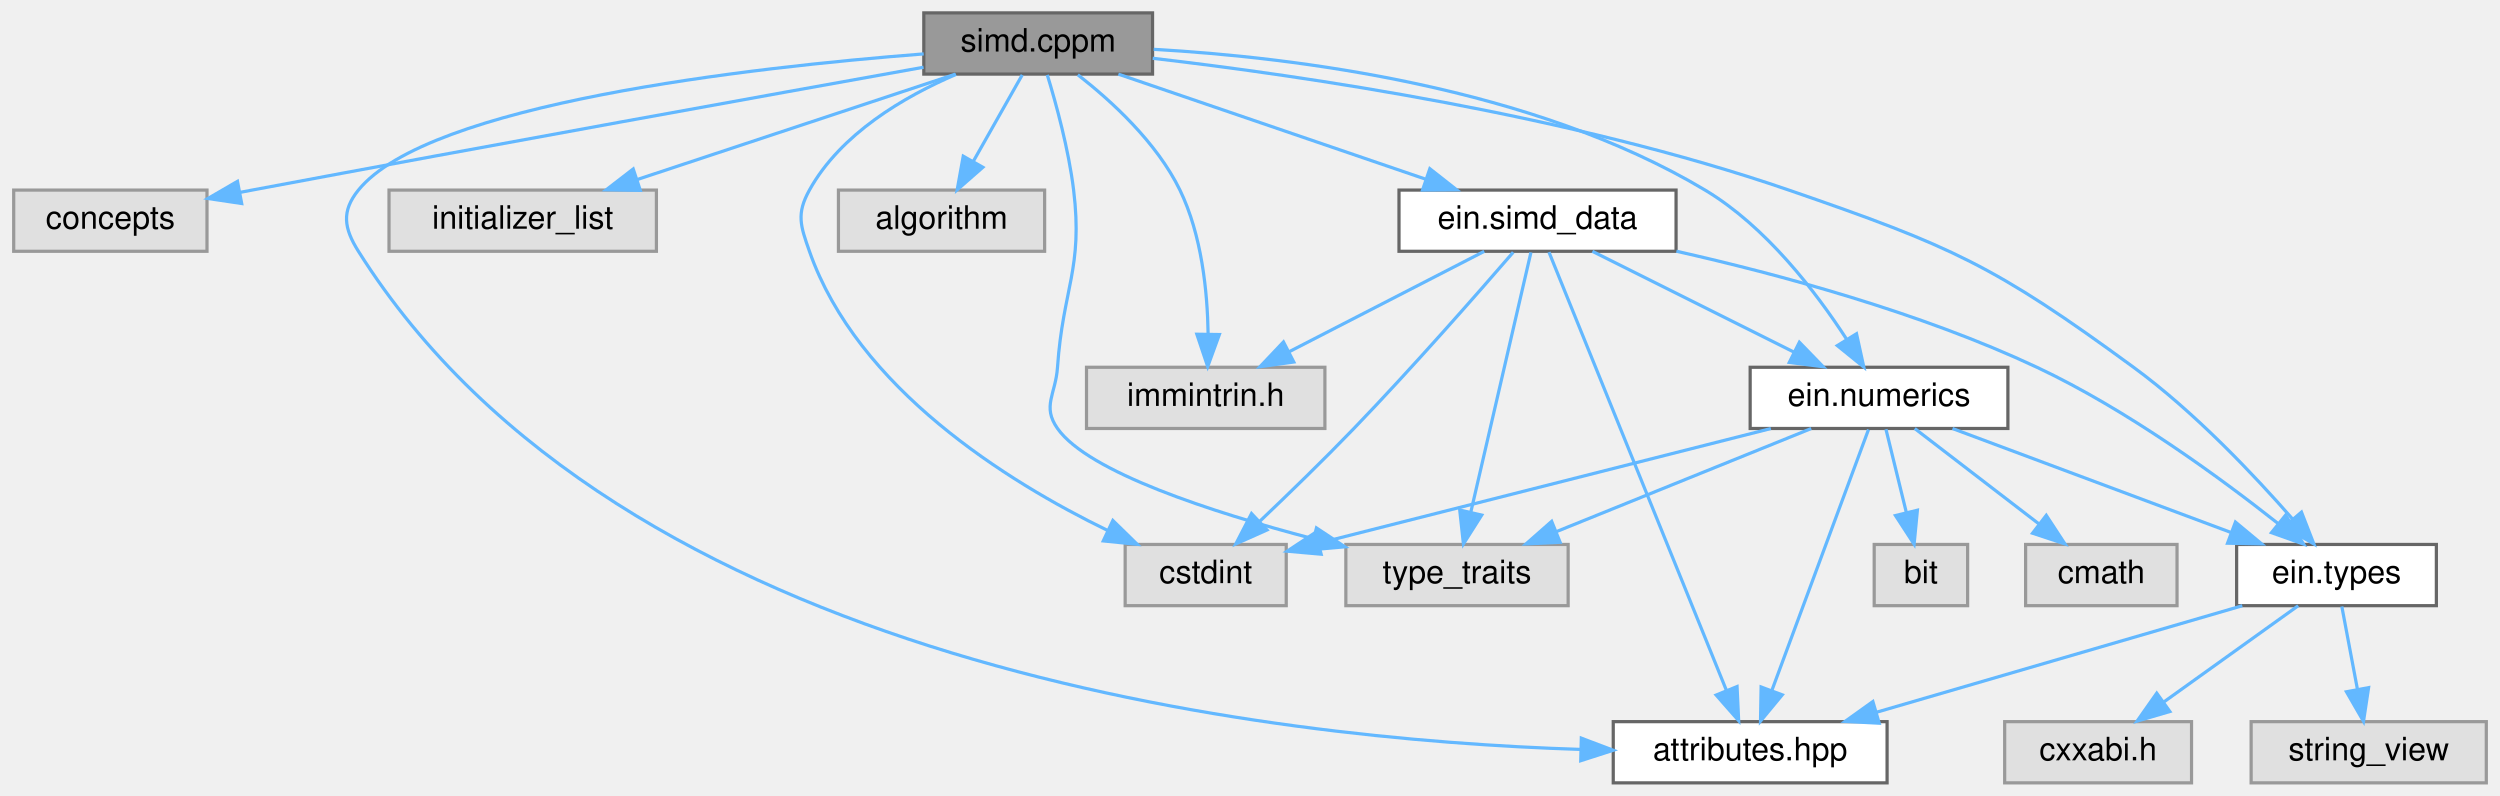
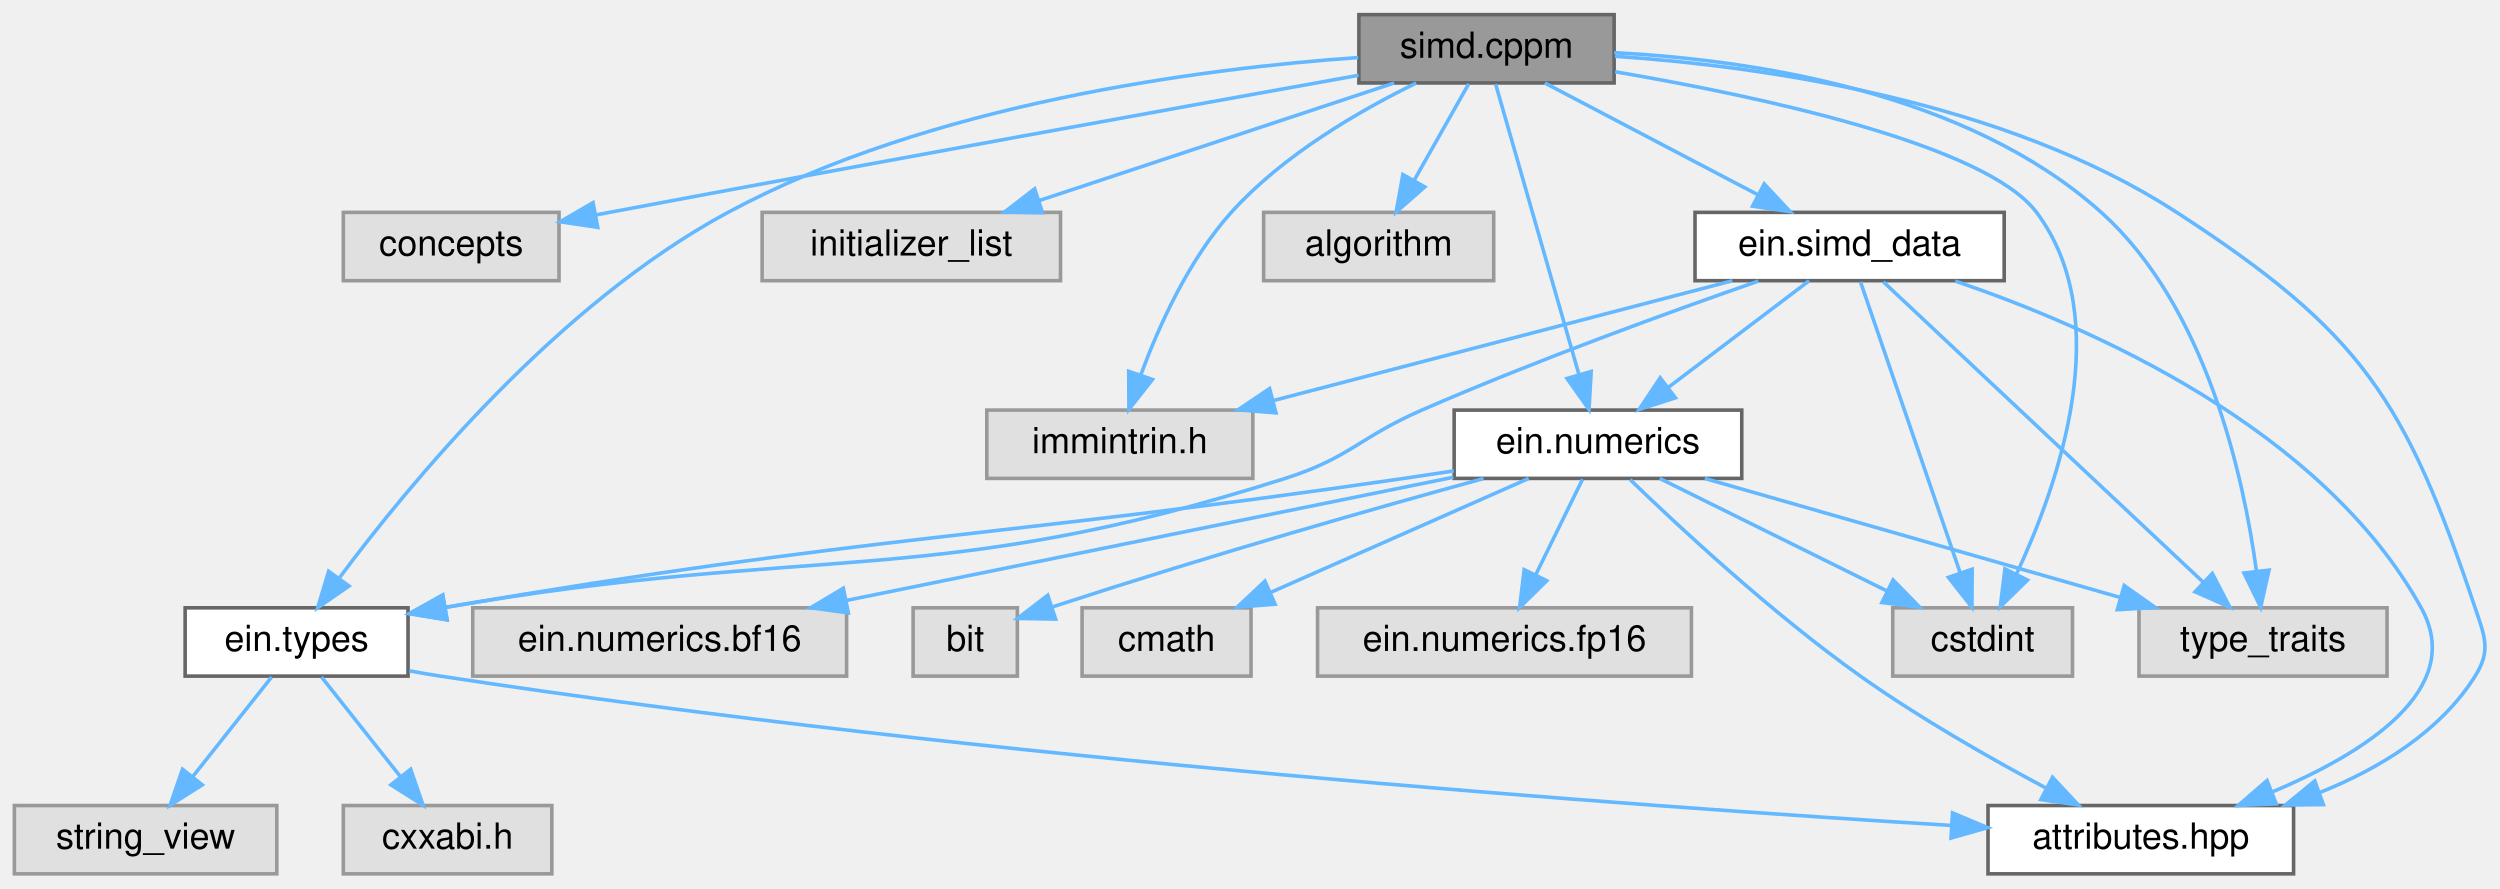
- <svg xmlns="http://www.w3.org/2000/svg" xmlns:xlink="http://www.w3.org/1999/xlink" width="776pt" height="247pt" viewBox="0.00 0.00 775.50 247.00">
+ <svg xmlns="http://www.w3.org/2000/svg" xmlns:xlink="http://www.w3.org/1999/xlink" width="695pt" height="247pt" viewBox="0.00 0.00 695.42 247.00">
  <g id="graph0" class="graph" transform="scale(1 1) rotate(0) translate(4 243)">
    <g id="Node000001" class="node">
      <g id="a_Node000001">
        <a xlink:title=" ">
-           <polygon fill="#999999" stroke="#666666" points="353.5,-239 282.5,-239 282.5,-220 353.5,-220 353.5,-239" />
-           <text text-anchor="middle" x="318" y="-227" font-family="Helvetica,sans-Serif" font-size="10.00">simd.cppm</text>
+           <polygon fill="#999999" stroke="#666666" points="445,-239 374,-239 374,-220 445,-220 445,-239" />
+           <text text-anchor="middle" x="409.5" y="-227" font-family="Helvetica,sans-Serif" font-size="10.00">simd.cppm</text>
        </a>
      </g>
    </g>
    <g id="Node000002" class="node">
      <g id="a_Node000002">
        <a xlink:title=" ">
-           <polygon fill="#e0e0e0" stroke="#999999" points="60,-184 0,-184 0,-165 60,-165 60,-184" />
-           <text text-anchor="middle" x="30" y="-172" font-family="Helvetica,sans-Serif" font-size="10.00">concepts</text>
+           <polygon fill="#e0e0e0" stroke="#999999" points="151.5,-184 91.5,-184 91.5,-165 151.5,-165 151.5,-184" />
+           <text text-anchor="middle" x="121.5" y="-172" font-family="Helvetica,sans-Serif" font-size="10.00">concepts</text>
        </a>
      </g>
    </g>
    <g id="edge1_Node000001_Node000002" class="edge">
      <g id="a_edge1_Node000001_Node000002">
        <a xlink:title=" ">
-           <path fill="none" stroke="#63b8ff" d="M282.42,-222.13C234.89,-213.6 148.06,-197.91 74,-184 72.75,-183.77 71.49,-183.53 70.21,-183.28" />
-           <polygon fill="#63b8ff" stroke="#63b8ff" points="70.77,-179.83 60.29,-181.39 69.46,-186.71 70.77,-179.83" />
+           <path fill="none" stroke="#63b8ff" d="M373.92,-222.13C326.39,-213.6 239.56,-197.91 165.5,-184 164.25,-183.77 162.99,-183.53 161.71,-183.28" />
+           <polygon fill="#63b8ff" stroke="#63b8ff" points="162.27,-179.83 151.79,-181.39 160.96,-186.71 162.27,-179.83" />
        </a>
      </g>
    </g>
    <g id="Node000003" class="node">
      <g id="a_Node000003">
        <a xlink:title=" ">
-           <polygon fill="#e0e0e0" stroke="#999999" points="395,-74 345,-74 345,-55 395,-55 395,-74" />
-           <text text-anchor="middle" x="370" y="-62" font-family="Helvetica,sans-Serif" font-size="10.00">cstdint</text>
+           <polygon fill="#e0e0e0" stroke="#999999" points="572.5,-74 522.5,-74 522.5,-55 572.5,-55 572.5,-74" />
+           <text text-anchor="middle" x="547.5" y="-62" font-family="Helvetica,sans-Serif" font-size="10.00">cstdint</text>
        </a>
      </g>
    </g>
    <g id="edge2_Node000001_Node000003" class="edge">
      <g id="a_edge2_Node000001_Node000003">
        <a xlink:title=" ">
-           <path fill="none" stroke="#63b8ff" d="M292.49,-219.9C276.31,-212.96 256.65,-201.44 247,-184 242.91,-176.61 244.2,-172.97 247,-165 261.91,-122.49 308.21,-93.6 339.56,-78.34" />
-           <polygon fill="#63b8ff" stroke="#63b8ff" points="341.18,-81.44 348.75,-74.04 338.21,-75.1 341.18,-81.44" />
+           <path fill="none" stroke="#63b8ff" d="M445.28,-223.11C485.92,-216.18 548.43,-202.75 562.5,-184 584.71,-154.41 568.68,-108.51 556.92,-83.4" />
+           <polygon fill="#63b8ff" stroke="#63b8ff" points="559.99,-81.71 552.41,-74.31 553.71,-84.82 559.99,-81.71" />
        </a>
      </g>
    </g>
    <g id="Node000004" class="node">
      <g id="a_Node000004">
        <a xlink:title=" ">
-           <polygon fill="#e0e0e0" stroke="#999999" points="199.5,-184 116.5,-184 116.5,-165 199.5,-165 199.5,-184" />
-           <text text-anchor="middle" x="158" y="-172" font-family="Helvetica,sans-Serif" font-size="10.00">initializer_list</text>
+           <polygon fill="#e0e0e0" stroke="#999999" points="291,-184 208,-184 208,-165 291,-165 291,-184" />
+           <text text-anchor="middle" x="249.5" y="-172" font-family="Helvetica,sans-Serif" font-size="10.00">initializer_list</text>
        </a>
      </g>
    </g>
    <g id="edge3_Node000001_Node000004" class="edge">
      <g id="a_edge3_Node000001_Node000004">
        <a xlink:title=" ">
-           <path fill="none" stroke="#63b8ff" d="M292.29,-219.98C265.55,-211.13 223.47,-197.19 193.55,-187.28" />
-           <polygon fill="#63b8ff" stroke="#63b8ff" points="194.5,-183.9 183.91,-184.08 192.3,-190.55 194.5,-183.9" />
+           <path fill="none" stroke="#63b8ff" d="M383.79,-219.98C357.05,-211.13 314.97,-197.19 285.05,-187.28" />
+           <polygon fill="#63b8ff" stroke="#63b8ff" points="286,-183.9 275.41,-184.08 283.8,-190.55 286,-183.9" />
        </a>
      </g>
    </g>
    <g id="Node000005" class="node">
      <g id="a_Node000005">
        <a xlink:title=" ">
-           <polygon fill="#e0e0e0" stroke="#999999" points="482.5,-74 413.5,-74 413.5,-55 482.5,-55 482.5,-74" />
-           <text text-anchor="middle" x="448" y="-62" font-family="Helvetica,sans-Serif" font-size="10.00">type_traits</text>
+           <polygon fill="#e0e0e0" stroke="#999999" points="660,-74 591,-74 591,-55 660,-55 660,-74" />
+           <text text-anchor="middle" x="625.5" y="-62" font-family="Helvetica,sans-Serif" font-size="10.00">type_traits</text>
        </a>
      </g>
    </g>
    <g id="edge4_Node000001_Node000005" class="edge">
      <g id="a_edge4_Node000001_Node000005">
        <a xlink:title=" ">
-           <path fill="none" stroke="#63b8ff" d="M320.83,-219.75C323.55,-210.86 327.46,-196.64 329,-184 331.97,-159.63 325.69,-153.49 324,-129 323.42,-120.58 319.14,-116.91 324,-110 333.5,-96.5 371.72,-84.07 403.25,-75.8" />
-           <polygon fill="#63b8ff" stroke="#63b8ff" points="404.38,-79.13 413.21,-73.27 402.65,-72.34 404.38,-79.13" />
+           <path fill="none" stroke="#63b8ff" d="M445.02,-228.42C483.04,-226.46 542.94,-217.7 580.5,-184 609.75,-157.76 620.09,-110.47 623.67,-84.26" />
+           <polygon fill="#63b8ff" stroke="#63b8ff" points="627.17,-84.49 624.85,-74.15 620.21,-83.67 627.17,-84.49" />
        </a>
      </g>
    </g>
    <g id="Node000006" class="node">
      <g id="a_Node000006">
        <a xlink:title=" ">
-           <polygon fill="#e0e0e0" stroke="#999999" points="320,-184 256,-184 256,-165 320,-165 320,-184" />
-           <text text-anchor="middle" x="288" y="-172" font-family="Helvetica,sans-Serif" font-size="10.00">algorithm</text>
+           <polygon fill="#e0e0e0" stroke="#999999" points="411.5,-184 347.5,-184 347.5,-165 411.5,-165 411.5,-184" />
+           <text text-anchor="middle" x="379.5" y="-172" font-family="Helvetica,sans-Serif" font-size="10.00">algorithm</text>
        </a>
      </g>
    </g>
    <g id="edge5_Node000001_Node000006" class="edge">
      <g id="a_edge5_Node000001_Node000006">
        <a xlink:title=" ">
-           <path fill="none" stroke="#63b8ff" d="M313.05,-219.75C308.94,-212.49 302.97,-201.95 297.9,-192.98" />
-           <polygon fill="#63b8ff" stroke="#63b8ff" points="300.83,-191.07 292.86,-184.09 294.74,-194.52 300.83,-191.07" />
+           <path fill="none" stroke="#63b8ff" d="M404.55,-219.75C400.44,-212.49 394.47,-201.95 389.4,-192.98" />
+           <polygon fill="#63b8ff" stroke="#63b8ff" points="392.33,-191.07 384.36,-184.09 386.24,-194.52 392.33,-191.07" />
        </a>
      </g>
    </g>
    <g id="Node000007" class="node">
      <g id="a_Node000007">
        <a xlink:title=" ">
-           <polygon fill="#e0e0e0" stroke="#999999" points="407,-129 333,-129 333,-110 407,-110 407,-129" />
-           <text text-anchor="middle" x="370" y="-117" font-family="Helvetica,sans-Serif" font-size="10.00">immintrin.h</text>
+           <polygon fill="#e0e0e0" stroke="#999999" points="344.5,-129 270.5,-129 270.5,-110 344.5,-110 344.5,-129" />
+           <text text-anchor="middle" x="307.5" y="-117" font-family="Helvetica,sans-Serif" font-size="10.00">immintrin.h</text>
        </a>
      </g>
    </g>
    <g id="edge6_Node000001_Node000007" class="edge">
      <g id="a_edge6_Node000001_Node000007">
        <a xlink:title=" ">
-           <path fill="none" stroke="#63b8ff" d="M330.31,-219.79C340.62,-211.76 354.78,-198.85 362,-184 368.76,-170.09 370.54,-152.53 370.75,-139.4" />
-           <polygon fill="#63b8ff" stroke="#63b8ff" points="374.24,-139.16 370.62,-129.21 367.25,-139.26 374.24,-139.16" />
+           <path fill="none" stroke="#63b8ff" d="M389.94,-219.97C374.38,-212.38 352.9,-200.01 338.5,-184 326.72,-170.9 318.4,-152.52 313.37,-138.9" />
+           <polygon fill="#63b8ff" stroke="#63b8ff" points="316.59,-137.51 310.03,-129.19 309.97,-139.78 316.59,-137.51" />
        </a>
      </g>
    </g>
    <g id="Node000008" class="node">
      <g id="a_Node000008">
        <a xlink:href="attributes_8hpp.html" target="_top" xlink:title="an opinionated subset of clang/gcc attributes">
-           <polygon fill="white" stroke="#666666" points="581.5,-19 496.5,-19 496.5,0 581.5,0 581.5,-19" />
-           <text text-anchor="middle" x="539" y="-7" font-family="Helvetica,sans-Serif" font-size="10.00">attributes.hpp</text>
+           <polygon fill="white" stroke="#666666" points="634,-19 549,-19 549,0 634,0 634,-19" />
+           <text text-anchor="middle" x="591.5" y="-7" font-family="Helvetica,sans-Serif" font-size="10.00">attributes.hpp</text>
        </a>
      </g>
    </g>
    <g id="edge7_Node000001_Node000008" class="edge">
      <g id="a_edge7_Node000001_Node000008">
        <a xlink:title=" ">
-           <path fill="none" stroke="#63b8ff" d="M282.47,-226.27C228.21,-222.04 128.7,-210.75 107,-184 101.68,-177.44 102.5,-172.15 107,-165 188.33,-35.71 390.21,-13.42 486.41,-10.38" />
-           <polygon fill="#63b8ff" stroke="#63b8ff" points="486.59,-13.88 496.49,-10.12 486.41,-6.88 486.59,-13.88" />
+           <path fill="none" stroke="#63b8ff" d="M445.24,-227.42C486.07,-224.64 553.44,-215.22 601.5,-184 652.86,-150.64 665.05,-132.07 684.5,-74 687.18,-65.99 689,-62.14 684.5,-55 674.77,-39.56 658.03,-29.35 641.41,-22.67" />
+           <polygon fill="#63b8ff" stroke="#63b8ff" points="642.29,-19.26 631.7,-19.13 639.89,-25.84 642.29,-19.26" />
        </a>
      </g>
    </g>
    <g id="Node000009" class="node">
      <g id="a_Node000009">
        <a xlink:href="simd__data_8cppm.html" target="_top" xlink:title=" ">
-           <polygon fill="white" stroke="#666666" points="516,-184 430,-184 430,-165 516,-165 516,-184" />
-           <text text-anchor="middle" x="473" y="-172" font-family="Helvetica,sans-Serif" font-size="10.00">ein.simd_data</text>
+           <polygon fill="white" stroke="#666666" points="553.5,-184 467.5,-184 467.5,-165 553.5,-165 553.5,-184" />
+           <text text-anchor="middle" x="510.5" y="-172" font-family="Helvetica,sans-Serif" font-size="10.00">ein.simd_data</text>
        </a>
      </g>
    </g>
    <g id="edge8_Node000001_Node000009" class="edge">
      <g id="a_edge8_Node000001_Node000009">
        <a xlink:title=" ">
-           <path fill="none" stroke="#63b8ff" d="M342.9,-219.98C368.7,-211.16 409.22,-197.31 438.18,-187.41" />
-           <polygon fill="#63b8ff" stroke="#63b8ff" points="439.57,-190.63 447.9,-184.08 437.31,-184.01 439.57,-190.63" />
+           <path fill="none" stroke="#63b8ff" d="M425.73,-219.98C441.68,-211.61 466.28,-198.7 484.88,-188.95" />
+           <polygon fill="#63b8ff" stroke="#63b8ff" points="486.75,-191.92 493.98,-184.17 483.5,-185.72 486.75,-191.92" />
        </a>
      </g>
    </g>
    <g id="Node000010" class="node">
      <g id="a_Node000010">
        <a xlink:href="types_8cppm.html" target="_top" xlink:title=" ">
-           <polygon fill="white" stroke="#666666" points="752,-74 690,-74 690,-55 752,-55 752,-74" />
-           <text text-anchor="middle" x="721" y="-62" font-family="Helvetica,sans-Serif" font-size="10.00">ein.types</text>
-         </a>
-       </g>
-     </g>
-     <g id="edge24_Node000001_Node000010" class="edge">
-       <g id="a_edge24_Node000001_Node000010">
-         <a xlink:title=" ">
-           <path fill="none" stroke="#63b8ff" d="M353.55,-224.91C399.96,-219.51 483.25,-207.34 551,-184 601.55,-166.58 614.86,-160.59 658,-129 676.88,-115.17 695.37,-95.62 707.38,-81.87" />
-           <polygon fill="#63b8ff" stroke="#63b8ff" points="710.13,-84.04 713.97,-74.16 704.81,-79.49 710.13,-84.04" />
+           <polygon fill="white" stroke="#666666" points="109.5,-74 47.5,-74 47.5,-55 109.5,-55 109.5,-74" />
+           <text text-anchor="middle" x="78.5" y="-62" font-family="Helvetica,sans-Serif" font-size="10.00">ein.types</text>
+         </a>
+       </g>
+     </g>
+     <g id="edge26_Node000001_Node000010" class="edge">
+       <g id="a_edge26_Node000001_Node000010">
+         <a xlink:title=" ">
+           <path fill="none" stroke="#63b8ff" d="M373.81,-227.07C330.08,-223.99 254.88,-214.33 198.5,-184 150.98,-158.44 109.7,-108.28 90.29,-82.18" />
+           <polygon fill="#63b8ff" stroke="#63b8ff" points="93.08,-80.06 84.37,-74.03 87.42,-84.17 93.08,-80.06" />
        </a>
      </g>
    </g>
    <g id="Node000013" class="node">
      <g id="a_Node000013">
        <a xlink:href="numerics_8cppm.html" target="_top" xlink:title=" ">
-           <polygon fill="white" stroke="#666666" points="619,-129 539,-129 539,-110 619,-110 619,-129" />
-           <text text-anchor="middle" x="579" y="-117" font-family="Helvetica,sans-Serif" font-size="10.00">ein.numerics</text>
-         </a>
-       </g>
-     </g>
-     <g id="edge25_Node000001_Node000013" class="edge">
-       <g id="a_edge25_Node000001_Node000013">
-         <a xlink:title=" ">
-           <path fill="none" stroke="#63b8ff" d="M353.85,-227.69C397.25,-225.22 471.21,-216.16 525,-184 543.95,-172.67 559.49,-152.29 568.96,-137.67" />
-           <polygon fill="#63b8ff" stroke="#63b8ff" points="572.01,-139.4 574.28,-129.05 566.05,-135.72 572.01,-139.4" />
+           <polygon fill="white" stroke="#666666" points="480.5,-129 400.5,-129 400.5,-110 480.5,-110 480.5,-129" />
+           <text text-anchor="middle" x="440.5" y="-117" font-family="Helvetica,sans-Serif" font-size="10.00">ein.numerics</text>
+         </a>
+       </g>
+     </g>
+     <g id="edge27_Node000001_Node000013" class="edge">
+       <g id="a_edge27_Node000001_Node000013">
+         <a xlink:title=" ">
+           <path fill="none" stroke="#63b8ff" d="M412.04,-219.66C417.08,-202.09 428.46,-162.45 435.2,-138.95" />
+           <polygon fill="#63b8ff" stroke="#63b8ff" points="438.62,-139.74 438.01,-129.16 431.89,-137.8 438.62,-139.74" />
        </a>
      </g>
    </g>
    <g id="edge9_Node000009_Node000003" class="edge">
      <g id="a_edge9_Node000009_Node000003">
        <a xlink:title=" ">
-           <path fill="none" stroke="#63b8ff" d="M465.45,-164.7C454.71,-152.27 434.29,-128.99 416,-110 406.56,-100.2 395.62,-89.59 386.78,-81.19" />
-           <polygon fill="#63b8ff" stroke="#63b8ff" points="389.03,-78.5 379.35,-74.18 384.22,-83.59 389.03,-78.5" />
+           <path fill="none" stroke="#63b8ff" d="M513.53,-164.66C519.57,-147.01 533.25,-107.09 541.29,-83.64" />
+           <polygon fill="#63b8ff" stroke="#63b8ff" points="544.6,-84.75 544.53,-74.16 537.98,-82.48 544.6,-84.75" />
        </a>
      </g>
    </g>
    <g id="edge10_Node000009_Node000005" class="edge">
      <g id="a_edge10_Node000009_Node000005">
        <a xlink:title=" ">
-           <path fill="none" stroke="#63b8ff" d="M470.95,-164.66C466.89,-147.09 457.71,-107.45 452.27,-83.95" />
-           <polygon fill="#63b8ff" stroke="#63b8ff" points="455.67,-83.11 450,-74.16 448.85,-84.69 455.67,-83.11" />
+           <path fill="none" stroke="#63b8ff" d="M519.91,-164.66C539.38,-146.38 584.31,-104.18 608.82,-81.17" />
+           <polygon fill="#63b8ff" stroke="#63b8ff" points="611.39,-83.56 616.28,-74.16 606.59,-78.45 611.39,-83.56" />
        </a>
      </g>
    </g>
    <g id="edge11_Node000009_Node000007" class="edge">
      <g id="a_edge11_Node000009_Node000007">
        <a xlink:title=" ">
-           <path fill="none" stroke="#63b8ff" d="M456.45,-164.98C440.11,-156.57 414.87,-143.59 395.87,-133.81" />
-           <polygon fill="#63b8ff" stroke="#63b8ff" points="397.34,-130.63 386.85,-129.17 394.14,-136.86 397.34,-130.63" />
+           <path fill="none" stroke="#63b8ff" d="M477.88,-164.98C443.21,-155.93 388.24,-141.58 350.15,-131.64" />
+           <polygon fill="#63b8ff" stroke="#63b8ff" points="350.93,-128.22 340.37,-129.08 349.16,-134.99 350.93,-128.22" />
        </a>
      </g>
    </g>
    <g id="edge12_Node000009_Node000008" class="edge">
      <g id="a_edge12_Node000009_Node000008">
        <a xlink:title=" ">
-           <path fill="none" stroke="#63b8ff" d="M476.55,-164.74C486.93,-139.09 517.43,-63.78 531.6,-28.78" />
-           <polygon fill="#63b8ff" stroke="#63b8ff" points="534.93,-29.89 535.43,-19.31 528.44,-27.26 534.93,-29.89" />
+           <path fill="none" stroke="#63b8ff" d="M539.89,-164.89C577.73,-152.04 641.89,-123.85 669.5,-74 682.05,-51.35 653.89,-33.63 627.97,-22.73" />
+           <polygon fill="#63b8ff" stroke="#63b8ff" points="629.19,-19.45 618.6,-19.03 626.61,-25.96 629.19,-19.45" />
        </a>
      </g>
    </g>
    <g id="edge13_Node000009_Node000010" class="edge">
      <g id="a_edge13_Node000009_Node000010">
        <a xlink:title=" ">
-           <path fill="none" stroke="#63b8ff" d="M516.1,-165.02C547.96,-157.83 591.89,-145.97 628,-129 655.98,-115.85 684.88,-94.72 702.88,-80.48" />
-           <polygon fill="#63b8ff" stroke="#63b8ff" points="705.2,-83.11 710.79,-74.11 700.81,-77.66 705.2,-83.11" />
+           <path fill="none" stroke="#63b8ff" d="M485.12,-164.89C460.81,-156.43 423.25,-142.83 391.5,-129 374.19,-121.46 371.49,-115.72 353.5,-110 255.85,-78.95 224.35,-92.12 119.91,-74.13" />
+           <polygon fill="#63b8ff" stroke="#63b8ff" points="120.37,-70.66 109.91,-72.35 119.14,-77.55 120.37,-70.66" />
        </a>
      </g>
    </g>
    <g id="edge17_Node000009_Node000013" class="edge">
      <g id="a_edge17_Node000009_Node000013">
        <a xlink:title=" ">
-           <path fill="none" stroke="#63b8ff" d="M490.03,-164.98C506.93,-156.54 533.06,-143.47 552.64,-133.68" />
-           <polygon fill="#63b8ff" stroke="#63b8ff" points="554.28,-136.77 561.66,-129.17 551.15,-130.51 554.28,-136.77" />
+           <path fill="none" stroke="#63b8ff" d="M499.25,-164.98C488.7,-157 472.7,-144.88 460.06,-135.31" />
+           <polygon fill="#63b8ff" stroke="#63b8ff" points="462.04,-132.42 451.95,-129.17 457.81,-138 462.04,-132.42" />
        </a>
      </g>
    </g>
    <g id="edge15_Node000010_Node000008" class="edge">
      <g id="a_edge15_Node000010_Node000008">
        <a xlink:title=" ">
-           <path fill="none" stroke="#63b8ff" d="M691.76,-54.98C660.94,-46.01 612.22,-31.82 578.11,-21.89" />
-           <polygon fill="#63b8ff" stroke="#63b8ff" points="579.05,-18.52 568.47,-19.08 577.09,-25.24 579.05,-18.52" />
+           <path fill="none" stroke="#63b8ff" d="M109.88,-56.47C112.79,-55.93 115.69,-55.43 118.5,-55 270.11,-31.84 451.02,-18.85 538.68,-13.47" />
+           <polygon fill="#63b8ff" stroke="#63b8ff" points="539.13,-16.95 548.9,-12.85 538.71,-9.96 539.13,-16.95" />
        </a>
      </g>
    </g>
    <g id="Node000011" class="node">
      <g id="a_Node000011">
        <a xlink:title=" ">
-           <polygon fill="#e0e0e0" stroke="#999999" points="767.5,-19 694.5,-19 694.5,0 767.5,0 767.5,-19" />
-           <text text-anchor="middle" x="731" y="-7" font-family="Helvetica,sans-Serif" font-size="10.00">string_view</text>
+           <polygon fill="#e0e0e0" stroke="#999999" points="73,-19 0,-19 0,0 73,0 73,-19" />
+           <text text-anchor="middle" x="36.5" y="-7" font-family="Helvetica,sans-Serif" font-size="10.00">string_view</text>
        </a>
      </g>
    </g>
    <g id="edge14_Node000010_Node000011" class="edge">
      <g id="a_edge14_Node000010_Node000011">
        <a xlink:title=" ">
-           <path fill="none" stroke="#63b8ff" d="M722.65,-54.75C723.96,-47.8 725.84,-37.85 727.48,-29.13" />
-           <polygon fill="#63b8ff" stroke="#63b8ff" points="730.96,-29.56 729.38,-19.09 724.09,-28.27 730.96,-29.56" />
+           <path fill="none" stroke="#63b8ff" d="M71.56,-54.75C65.63,-47.26 56.93,-36.28 49.68,-27.13" />
+           <polygon fill="#63b8ff" stroke="#63b8ff" points="52.26,-24.75 43.31,-19.09 46.77,-29.1 52.26,-24.75" />
        </a>
      </g>
    </g>
    <g id="Node000012" class="node">
      <g id="a_Node000012">
        <a xlink:title=" ">
-           <polygon fill="#e0e0e0" stroke="#999999" points="676,-19 618,-19 618,0 676,0 676,-19" />
-           <text text-anchor="middle" x="647" y="-7" font-family="Helvetica,sans-Serif" font-size="10.00">cxxabi.h</text>
+           <polygon fill="#e0e0e0" stroke="#999999" points="149.5,-19 91.5,-19 91.5,0 149.5,0 149.5,-19" />
+           <text text-anchor="middle" x="120.5" y="-7" font-family="Helvetica,sans-Serif" font-size="10.00">cxxabi.h</text>
        </a>
      </g>
    </g>
    <g id="edge16_Node000010_Node000012" class="edge">
      <g id="a_edge16_Node000010_Node000012">
        <a xlink:title=" ">
-           <path fill="none" stroke="#63b8ff" d="M709.11,-54.98C697.85,-46.92 680.71,-34.65 667.29,-25.03" />
-           <polygon fill="#63b8ff" stroke="#63b8ff" points="669.27,-22.15 659.11,-19.17 665.2,-27.84 669.27,-22.15" />
+           <path fill="none" stroke="#63b8ff" d="M85.44,-54.75C91.37,-47.26 100.07,-36.28 107.32,-27.13" />
+           <polygon fill="#63b8ff" stroke="#63b8ff" points="110.23,-29.1 113.69,-19.09 104.74,-24.75 110.23,-29.1" />
        </a>
      </g>
    </g>
    <g id="edge20_Node000013_Node000003" class="edge">
      <g id="a_edge20_Node000013_Node000003">
        <a xlink:title=" ">
-           <path fill="none" stroke="#63b8ff" d="M545.42,-109.98C506.97,-100.23 444.27,-84.33 405.16,-74.42" />
-           <polygon fill="#63b8ff" stroke="#63b8ff" points="405.83,-70.98 395.28,-71.91 404.11,-77.76 405.83,-70.98" />
+           <path fill="none" stroke="#63b8ff" d="M457.69,-109.98C474.75,-101.54 501.13,-88.47 520.9,-78.68" />
+           <polygon fill="#63b8ff" stroke="#63b8ff" points="522.59,-81.75 530,-74.17 519.48,-75.47 522.59,-81.75" />
        </a>
      </g>
    </g>
    <g id="edge21_Node000013_Node000005" class="edge">
      <g id="a_edge21_Node000013_Node000005">
        <a xlink:title=" ">
-           <path fill="none" stroke="#63b8ff" d="M557.95,-109.98C536.59,-101.34 503.3,-87.87 478.94,-78.02" />
-           <polygon fill="#63b8ff" stroke="#63b8ff" points="480.01,-74.68 469.43,-74.17 477.39,-81.17 480.01,-74.68" />
+           <path fill="none" stroke="#63b8ff" d="M470.22,-109.98C501.55,-101.01 551.07,-86.82 585.74,-76.89" />
+           <polygon fill="#63b8ff" stroke="#63b8ff" points="586.89,-80.2 595.54,-74.08 584.97,-73.47 586.89,-80.2" />
        </a>
      </g>
    </g>
    <g id="edge22_Node000013_Node000008" class="edge">
      <g id="a_edge22_Node000013_Node000008">
        <a xlink:title=" ">
-           <path fill="none" stroke="#63b8ff" d="M575.73,-109.66C569.19,-92.01 554.4,-52.09 545.72,-28.64" />
-           <polygon fill="#63b8ff" stroke="#63b8ff" points="548.96,-27.32 542.21,-19.16 542.4,-29.75 548.96,-27.32" />
-         </a>
-       </g>
-     </g>
-     <g id="edge23_Node000013_Node000010" class="edge">
-       <g id="a_edge23_Node000013_Node000010">
-         <a xlink:title=" ">
-           <path fill="none" stroke="#63b8ff" d="M601.81,-109.98C625.17,-101.27 661.7,-87.63 688.17,-77.75" />
-           <polygon fill="#63b8ff" stroke="#63b8ff" points="689.63,-80.95 697.77,-74.17 687.18,-74.39 689.63,-80.95" />
+           <path fill="none" stroke="#63b8ff" d="M449.46,-109.66C462.77,-96.78 488.84,-72.5 513.5,-55 529.93,-43.34 549.64,-32.12 565.13,-23.86" />
+           <polygon fill="#63b8ff" stroke="#63b8ff" points="566.94,-26.86 574.17,-19.12 563.69,-20.66 566.94,-26.86" />
+         </a>
+       </g>
+     </g>
+     <g id="edge25_Node000013_Node000010" class="edge">
+       <g id="a_edge25_Node000013_Node000010">
+         <a xlink:title=" ">
+           <path fill="none" stroke="#63b8ff" d="M400.41,-112.09C395.72,-111.37 391.01,-110.66 386.5,-110 270.83,-93.13 238.66,-94.42 120.11,-74.17" />
+           <polygon fill="#63b8ff" stroke="#63b8ff" points="120.35,-70.66 109.9,-72.41 119.16,-77.56 120.35,-70.66" />
        </a>
      </g>
    </g>
    <g id="Node000014" class="node">
      <g id="a_Node000014">
        <a xlink:title=" ">
-           <polygon fill="#e0e0e0" stroke="#999999" points="606.5,-74 577.5,-74 577.5,-55 606.5,-55 606.5,-74" />
-           <text text-anchor="middle" x="592" y="-62" font-family="Helvetica,sans-Serif" font-size="10.00">bit</text>
+           <polygon fill="#e0e0e0" stroke="#999999" points="279,-74 250,-74 250,-55 279,-55 279,-74" />
+           <text text-anchor="middle" x="264.5" y="-62" font-family="Helvetica,sans-Serif" font-size="10.00">bit</text>
        </a>
      </g>
    </g>
    <g id="edge18_Node000013_Node000014" class="edge">
      <g id="a_edge18_Node000013_Node000014">
        <a xlink:title=" ">
-           <path fill="none" stroke="#63b8ff" d="M581.15,-109.75C582.87,-102.72 585.35,-92.62 587.5,-83.84" />
-           <polygon fill="#63b8ff" stroke="#63b8ff" points="590.91,-84.63 589.89,-74.09 584.11,-82.97 590.91,-84.63" />
+           <path fill="none" stroke="#63b8ff" d="M408.65,-109.95C379.57,-101.98 335.2,-89.44 288.68,-74.23" />
+           <polygon fill="#63b8ff" stroke="#63b8ff" points="289.64,-70.86 279.05,-71.05 287.45,-77.51 289.64,-70.86" />
        </a>
      </g>
    </g>
    <g id="Node000015" class="node">
      <g id="a_Node000015">
        <a xlink:title=" ">
-           <polygon fill="#e0e0e0" stroke="#999999" points="671.5,-74 624.5,-74 624.5,-55 671.5,-55 671.5,-74" />
-           <text text-anchor="middle" x="648" y="-62" font-family="Helvetica,sans-Serif" font-size="10.00">cmath</text>
+           <polygon fill="#e0e0e0" stroke="#999999" points="344,-74 297,-74 297,-55 344,-55 344,-74" />
+           <text text-anchor="middle" x="320.5" y="-62" font-family="Helvetica,sans-Serif" font-size="10.00">cmath</text>
        </a>
      </g>
    </g>
    <g id="edge19_Node000013_Node000015" class="edge">
      <g id="a_edge19_Node000013_Node000015">
        <a xlink:title=" ">
-           <path fill="none" stroke="#63b8ff" d="M590.09,-109.98C600.49,-102 616.26,-89.88 628.72,-80.31" />
-           <polygon fill="#63b8ff" stroke="#63b8ff" points="630.91,-83.04 636.71,-74.17 626.65,-77.49 630.91,-83.04" />
+           <path fill="none" stroke="#63b8ff" d="M421.22,-109.98C401.83,-101.42 371.69,-88.11 349.43,-78.28" />
+           <polygon fill="#63b8ff" stroke="#63b8ff" points="350.69,-75.01 340.13,-74.17 347.86,-81.41 350.69,-75.01" />
+         </a>
+       </g>
+     </g>
+     <g id="Node000016" class="node">
+       <g id="a_Node000016">
+         <a xlink:title=" ">
+           <polygon fill="#e0e0e0" stroke="#999999" points="466.5,-74 362.5,-74 362.5,-55 466.5,-55 466.5,-74" />
+           <text text-anchor="middle" x="414.5" y="-62" font-family="Helvetica,sans-Serif" font-size="10.00">ein.numerics.fp16</text>
+         </a>
+       </g>
+     </g>
+     <g id="edge23_Node000013_Node000016" class="edge">
+       <g id="a_edge23_Node000013_Node000016">
+         <a xlink:title=" ">
+           <path fill="none" stroke="#63b8ff" d="M436.21,-109.75C432.69,-102.57 427.59,-92.18 423.22,-83.27" />
+           <polygon fill="#63b8ff" stroke="#63b8ff" points="426.26,-81.53 418.71,-74.09 419.98,-84.61 426.26,-81.53" />
+         </a>
+       </g>
+     </g>
+     <g id="Node000017" class="node">
+       <g id="a_Node000017">
+         <a xlink:title=" ">
+           <polygon fill="#e0e0e0" stroke="#999999" points="231.5,-74 127.5,-74 127.5,-55 231.5,-55 231.5,-74" />
+           <text text-anchor="middle" x="179.5" y="-62" font-family="Helvetica,sans-Serif" font-size="10.00">ein.numerics.bf16</text>
+         </a>
+       </g>
+     </g>
+     <g id="edge24_Node000013_Node000017" class="edge">
+       <g id="a_edge24_Node000013_Node000017">
+         <a xlink:title=" ">
+           <path fill="none" stroke="#63b8ff" d="M400.29,-110.33C354.94,-101.13 281.06,-86.12 231.39,-76.04" />
+           <polygon fill="#63b8ff" stroke="#63b8ff" points="231.98,-72.59 221.49,-74.03 230.59,-79.45 231.98,-72.59" />
        </a>
      </g>
    </g>
  </g>
</svg>
